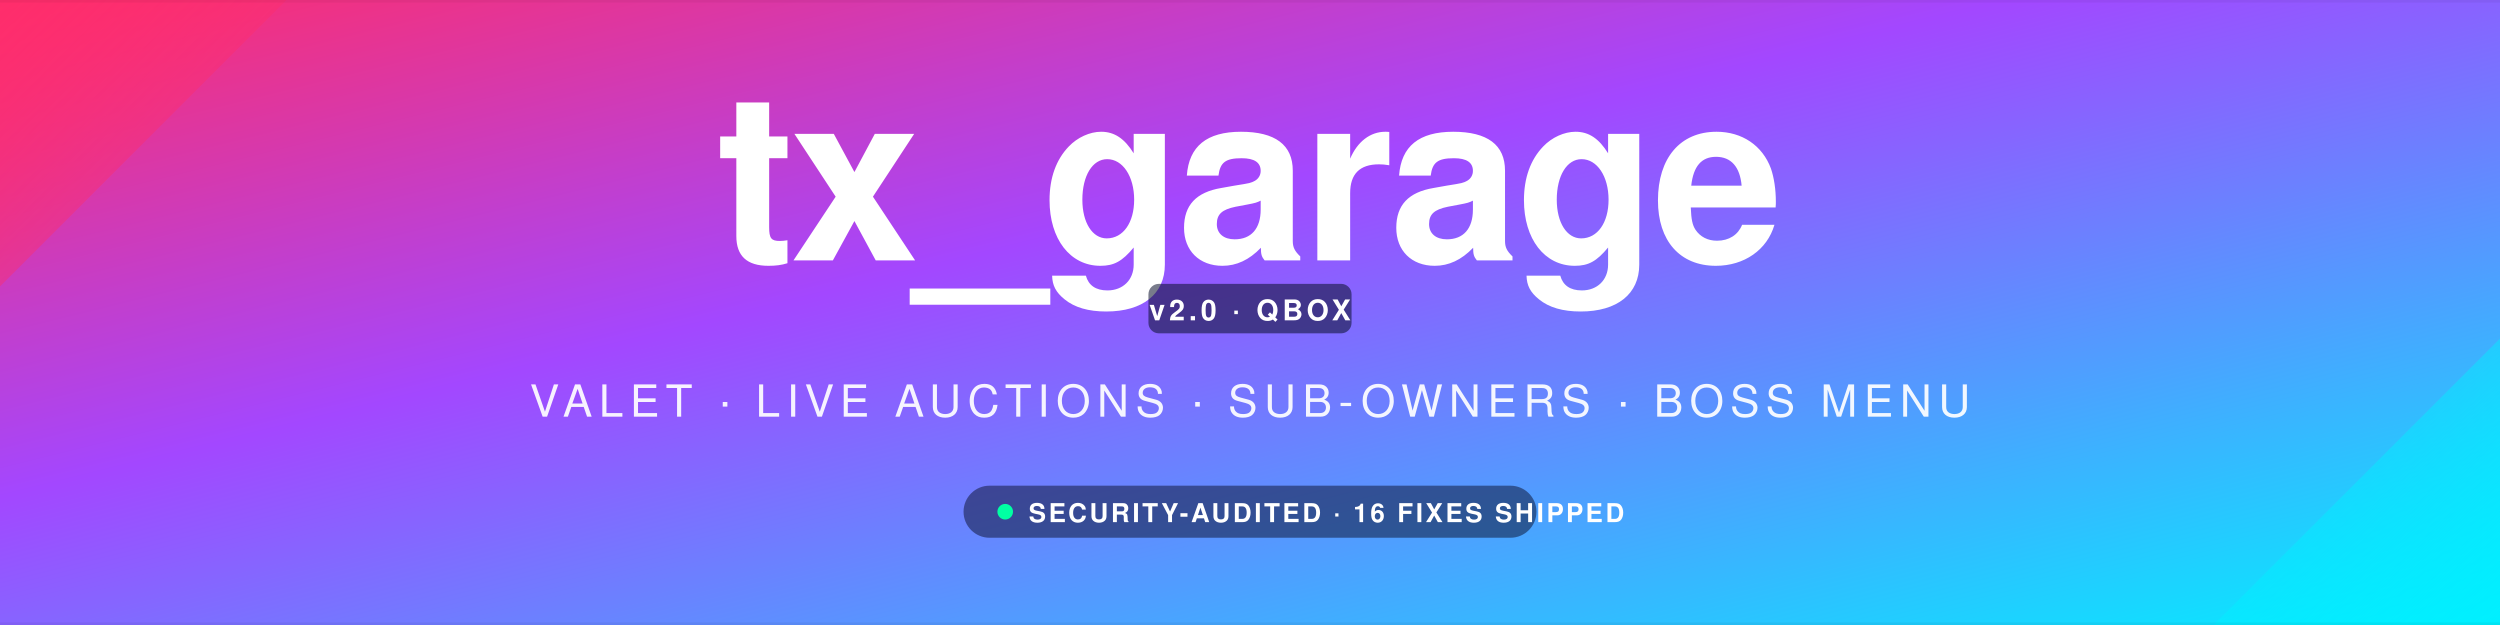
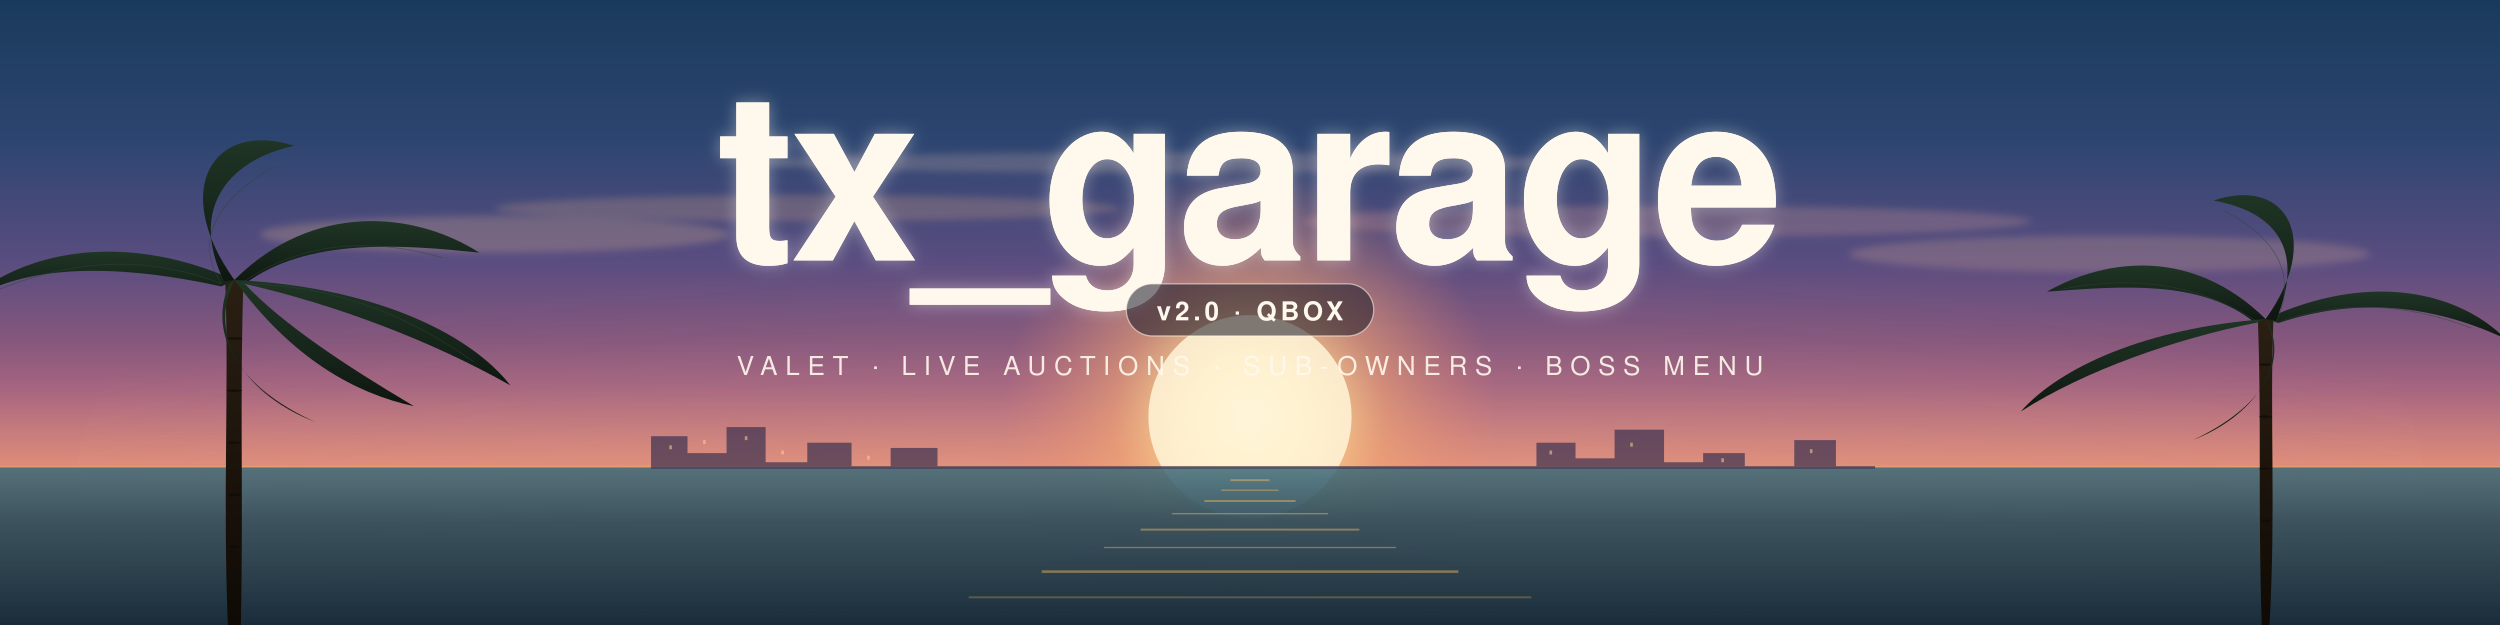
- <svg xmlns="http://www.w3.org/2000/svg" viewBox="0 0 1920 480" width="1920" height="480">
+ <svg xmlns="http://www.w3.org/2000/svg" viewBox="0 0 1920 480" width="1920" height="480" role="img" aria-label="tx_garage v2.0 banner">
  <defs>
-     <linearGradient id="g" x1="0%" y1="0%" x2="100%" y2="100%">
-       <stop offset="0%" stop-color="#ff2d6b" />
-       <stop offset="40%" stop-color="#a347ff" />
-       <stop offset="100%" stop-color="#00f0ff" />
+     <linearGradient id="sky" x1="0%" y1="0%" x2="0%" y2="100%">
+       <stop offset="0%" stop-color="#1a3a5c" />
+       <stop offset="22%" stop-color="#2c4570" />
+       <stop offset="42%" stop-color="#5a4d80" />
+       <stop offset="62%" stop-color="#a05d7a" />
+       <stop offset="78%" stop-color="#e8866b" />
+       <stop offset="92%" stop-color="#f4b863" />
+       <stop offset="100%" stop-color="#f9d590" />
    </linearGradient>
-     <linearGradient id="accentTL" x1="0%" y1="0%" x2="100%" y2="100%">
-       <stop offset="0%" stop-color="#ff2d6b" stop-opacity="0.85" />
-       <stop offset="100%" stop-color="#ff2d6b" stop-opacity="0" />
+     <linearGradient id="haze" x1="0%" y1="0%" x2="0%" y2="100%">
+       <stop offset="0%" stop-color="#fff" stop-opacity="0" />
+       <stop offset="55%" stop-color="#fff" stop-opacity="0" />
+       <stop offset="80%" stop-color="#ffd9a8" stop-opacity="0.18" />
+       <stop offset="100%" stop-color="#ffe4be" stop-opacity="0.32" />
    </linearGradient>
-     <linearGradient id="accentBR" x1="100%" y1="100%" x2="0%" y2="0%">
-       <stop offset="0%" stop-color="#00f0ff" stop-opacity="0.85" />
-       <stop offset="100%" stop-color="#00f0ff" stop-opacity="0" />
+     <radialGradient id="sun" cx="50%" cy="50%" r="50%">
+       <stop offset="0%" stop-color="#fff5d8" />
+       <stop offset="25%" stop-color="#ffe69a" stop-opacity="0.92" />
+       <stop offset="55%" stop-color="#f4a872" stop-opacity="0.55" />
+       <stop offset="100%" stop-color="#e8866b" stop-opacity="0" />
+     </radialGradient>
+     <radialGradient id="godRay" cx="50%" cy="100%" r="80%">
+       <stop offset="0%" stop-color="#ffe5b3" stop-opacity="0.32" />
+       <stop offset="50%" stop-color="#ffd9a8" stop-opacity="0.10" />
+       <stop offset="100%" stop-color="#ffd9a8" stop-opacity="0" />
+     </radialGradient>
+     <linearGradient id="ocean" x1="0%" y1="0%" x2="0%" y2="100%">
+       <stop offset="0%" stop-color="#3d6b7a" stop-opacity="0.85" />
+       <stop offset="35%" stop-color="#2c4a5a" stop-opacity="0.92" />
+       <stop offset="100%" stop-color="#1a2c3a" stop-opacity="1" />
    </linearGradient>
+     <linearGradient id="palmFrond" x1="0%" y1="0%" x2="0%" y2="100%">
+       <stop offset="0%" stop-color="#1f3525" />
+       <stop offset="60%" stop-color="#16241a" />
+       <stop offset="100%" stop-color="#0d1610" />
+     </linearGradient>
+     <linearGradient id="palmTrunk" x1="0%" y1="0%" x2="0%" y2="100%">
+       <stop offset="0%" stop-color="#2a1f12" />
+       <stop offset="100%" stop-color="#0f0a05" />
+     </linearGradient>
+     <filter id="softBlur" x="-10%" y="-10%" width="120%" height="120%">
+       <feGaussianBlur stdDeviation="3" />
+     </filter>
+     <filter id="softGlow" x="-10%" y="-30%" width="120%" height="160%">
+       <feGaussianBlur stdDeviation="6" in="SourceGraphic" result="b" />
+       <feColorMatrix in="b" values="1 0 0 0 0                                      0 1 0 0 0                                      0 0 1 0 0                                      0 0 0 0.4 0" result="b2" />
+       <feMerge>
+         <feMergeNode in="b2" />
+         <feMergeNode in="SourceGraphic" />
+       </feMerge>
+     </filter>
  </defs>
-   <rect width="1920" height="480" fill="url(#g)" />
-   <polygon points="0,0 220,0 0,220" fill="url(#accentTL)" />
-   <polygon points="1920,480 1700,480 1920,260" fill="url(#accentBR)" />
-   <g opacity="0.05" fill="#000">
-     <rect x="0" y="0" width="1920" height="2" />
-     <rect x="0" y="478" width="1920" height="2" />
+   <rect width="1920" height="480" fill="url(#sky)" />
+   <ellipse cx="960" cy="360" rx="900" ry="280" fill="url(#godRay)" />
+   <rect width="1920" height="480" fill="url(#haze)" />
+   <g opacity="0.25" filter="url(#softBlur)">
+     <ellipse cx="380" cy="180" rx="180" ry="14" fill="#e8b890" />
+     <ellipse cx="620" cy="160" rx="240" ry="10" fill="#d9a888" />
+     <ellipse cx="1280" cy="170" rx="280" ry="12" fill="#e0a098" />
+     <ellipse cx="1620" cy="195" rx="200" ry="14" fill="#d8a890" />
+     <ellipse cx="900" cy="125" rx="320" ry="8" fill="#c8b0a8" />
  </g>
-   <text x="960" y="200" font-family="Helvetica,Arial,sans-serif" font-weight="900" font-size="180" fill="#fff" text-anchor="middle" letter-spacing="-4">tx_garage</text>
-   <g transform="translate(960,240)">
-     <rect x="-78" y="-22" width="156" height="38" rx="8" fill="#0a0e2c" opacity="0.55" />
-     <text x="0" y="6" font-family="Helvetica,Arial,sans-serif" font-weight="800" font-size="22" fill="#fff" text-anchor="middle" letter-spacing="3">v2.0 · QBOX</text>
+   <circle cx="960" cy="320" r="190" fill="url(#sun)" />
+   <circle cx="960" cy="320" r="78" fill="#fff5d8" opacity="0.85" />
+   <rect x="0" y="358" width="1920" height="1" fill="#f4b863" opacity="0.4" />
+   <rect x="0" y="359" width="1920" height="121" fill="url(#ocean)" />
+   <g fill="#f4b863" opacity="0.45">
+     <rect x="945" y="368" width="30" height="1.5" />
+     <rect x="938" y="376" width="44" height="1" />
+     <rect x="925" y="384" width="70" height="1.5" />
+     <rect x="900" y="394" width="120" height="1" />
+     <rect x="876" y="406" width="168" height="1.5" />
+     <rect x="848" y="420" width="224" height="1" />
+     <rect x="800" y="438" width="320" height="2" />
+     <rect x="744" y="458" width="432" height="1.5" opacity="0.6" />
  </g>
-   <text x="960" y="320" font-family="Helvetica,Arial,sans-serif" font-weight="500" font-size="34" fill="#fff" opacity="0.92" text-anchor="middle" letter-spacing="5">VALET · LIVE AUCTIONS · SUB-OWNERS · BOSS MENU</text>
-   <g transform="translate(960,395)">
-     <rect x="-220" y="-22" width="440" height="40" rx="20" fill="#0a0e2c" opacity="0.5" />
-     <circle cx="-188" cy="-2" r="6" fill="#00ffa3" />
-     <text x="-170" y="6" font-family="Helvetica,Arial,sans-serif" font-weight="700" font-size="20" fill="#fff" letter-spacing="2">SECURITY-AUDITED · 16 FIXES SHIPPED</text>
+   <g fill="#3a3050" opacity="0.7">
+     <polygon points="500,360 500,335 528,335 528,348 558,348 558,328 588,328 588,355 620,355 620,340 654,340 654,358 684,358 684,344 720,344 720,358 1180,358 1180,340 1210,340 1210,352 1240,352 1240,330 1278,330 1278,355 1308,355 1308,348 1340,348 1340,358 1378,358 1378,338 1410,338 1410,358 1440,358 1440,360" />
  </g>
+   <g fill="#f9d590" opacity="0.55">
+     <rect x="514" y="342" width="2" height="3" />
+     <rect x="540" y="338" width="2" height="3" />
+     <rect x="572" y="335" width="2" height="3" />
+     <rect x="600" y="346" width="2" height="3" />
+     <rect x="666" y="350" width="2" height="3" />
+     <rect x="1190" y="346" width="2" height="3" />
+     <rect x="1252" y="340" width="2" height="3" />
+     <rect x="1322" y="352" width="2" height="3" />
+     <rect x="1390" y="345" width="2" height="3" />
+   </g>
+   <g transform="translate(180 480)">
+     <path d="M-7,-265 C-4,-180 -9,-100 -5,0 L5,0 C7,-100 4,-180 7,-265 Z" fill="url(#palmTrunk)" />
+     <g fill="#0a0805" opacity="0.6">
+       <ellipse cx="0" cy="-220" rx="6" ry="1" />
+       <ellipse cx="0" cy="-180" rx="6" ry="1" />
+       <ellipse cx="0" cy="-140" rx="5" ry="1" />
+       <ellipse cx="0" cy="-100" rx="5" ry="1" />
+       <ellipse cx="0" cy="-60" rx="4" ry="1" />
+     </g>
+     <g fill="url(#palmFrond)">
+       <path d="M0,-265 C-90,-305 -170,-285 -210,-244 C-176,-272 -110,-282 -10,-260 Z" />
+       <path d="M0,-265 C-50,-335 -16,-388  46,-368 C  -2,-358 -36,-322 -8,-264 Z" />
+       <path d="M0,-265 C  60,-325 138,-318 188,-286 C 130,-292  56,-298   8,-262 Z" />
+       <path d="M0,-265 C 105,-260 180,-225 212,-184 C 152,-218  78,-246   8,-262 Z" />
+       <path d="M0,-265 C -22,-220  10,-176  62,-156 C   8,-180 -22,-220   -4,-262 Z" />
+       <path d="M0,-265 C  44,-205  92,-178 138,-168 C  84,-200  36,-232   8,-262 Z" />
+     </g>
+     <g stroke="#2a4530" stroke-width="0.6" fill="none" opacity="0.55">
+       <path d="M-10,-262 Q-90,-294 -180,-258" />
+       <path d="M-10,-262 Q-40,-310 30,-352" />
+       <path d="M5,-262 Q70,-308 160,-282" />
+       <path d="M5,-262 Q100,-262 184,-202" />
+     </g>
+   </g>
+   <g transform="translate(1740 480) scale(-1 1)">
+     <path d="M-6,-235 C-3,-160 -8,-90 -3,0 L3,0 C6,-90 3,-160 6,-235 Z" fill="url(#palmTrunk)" />
+     <g fill="#0a0805" opacity="0.6">
+       <ellipse cx="0" cy="-200" rx="5" ry="1" />
+       <ellipse cx="0" cy="-160" rx="5" ry="1" />
+       <ellipse cx="0" cy="-120" rx="5" ry="1" />
+       <ellipse cx="0" cy="-80" rx="4" ry="1" />
+     </g>
+     <g fill="url(#palmFrond)">
+       <path d="M0,-235 C-80,-272 -148,-256 -184,-220 C-128,-246 -70,-252 -10,-232 Z" />
+       <path d="M0,-235 C-44,-296 -16,-345  40,-326 C   -4,-318 -32,-292 -8,-234 Z" />
+       <path d="M0,-235 C  56,-290 122,-282 168,-256 C 112,-260  50,-266   8,-232 Z" />
+       <path d="M0,-235 C  92,-228 158,-198 188,-164 C 138,-196  68,-220   8,-232 Z" />
+       <path d="M0,-235 C -18,-198  10,-160  56,-142 C   8,-164 -18,-198    -2,-232 Z" />
+     </g>
+     <g stroke="#2a4530" stroke-width="0.6" fill="none" opacity="0.55">
+       <path d="M-8,-232 Q-80,-258 -158,-228" />
+       <path d="M-8,-232 Q-32,-285 32,-318" />
+       <path d="M5,-232 Q70,-275 156,-258" />
+     </g>
+   </g>
+   <g filter="url(#softGlow)">
+     <text x="960" y="200" font-family="Helvetica,Arial,sans-serif" font-weight="900" font-size="180" fill="#fff8ed" text-anchor="middle" letter-spacing="-4">tx_garage</text>
+   </g>
+   <text x="960" y="200" font-family="Helvetica,Arial,sans-serif" font-weight="900" font-size="180" fill="#fff8ed" text-anchor="middle" letter-spacing="-4">tx_garage</text>
+   <g transform="translate(960 240)">
+     <rect x="-95" y="-22" width="190" height="40" rx="20" fill="#1a1a28" opacity="0.55" />
+     <rect x="-95" y="-22" width="190" height="40" rx="20" fill="none" stroke="#fff8ed" stroke-width="1" opacity="0.55" />
+     <text x="0" y="6" font-family="Helvetica,Arial,sans-serif" font-weight="700" font-size="20" fill="#fff8ed" text-anchor="middle" letter-spacing="3">v2.0 · QBOX</text>
+   </g>
+   <text x="960" y="288" font-family="Helvetica,Arial,sans-serif" font-weight="500" font-size="20" fill="#fff8ed" opacity="0.9" text-anchor="middle" letter-spacing="6">VALET · LIVE AUCTIONS · SUB-OWNERS · BOSS MENU</text>
</svg>
